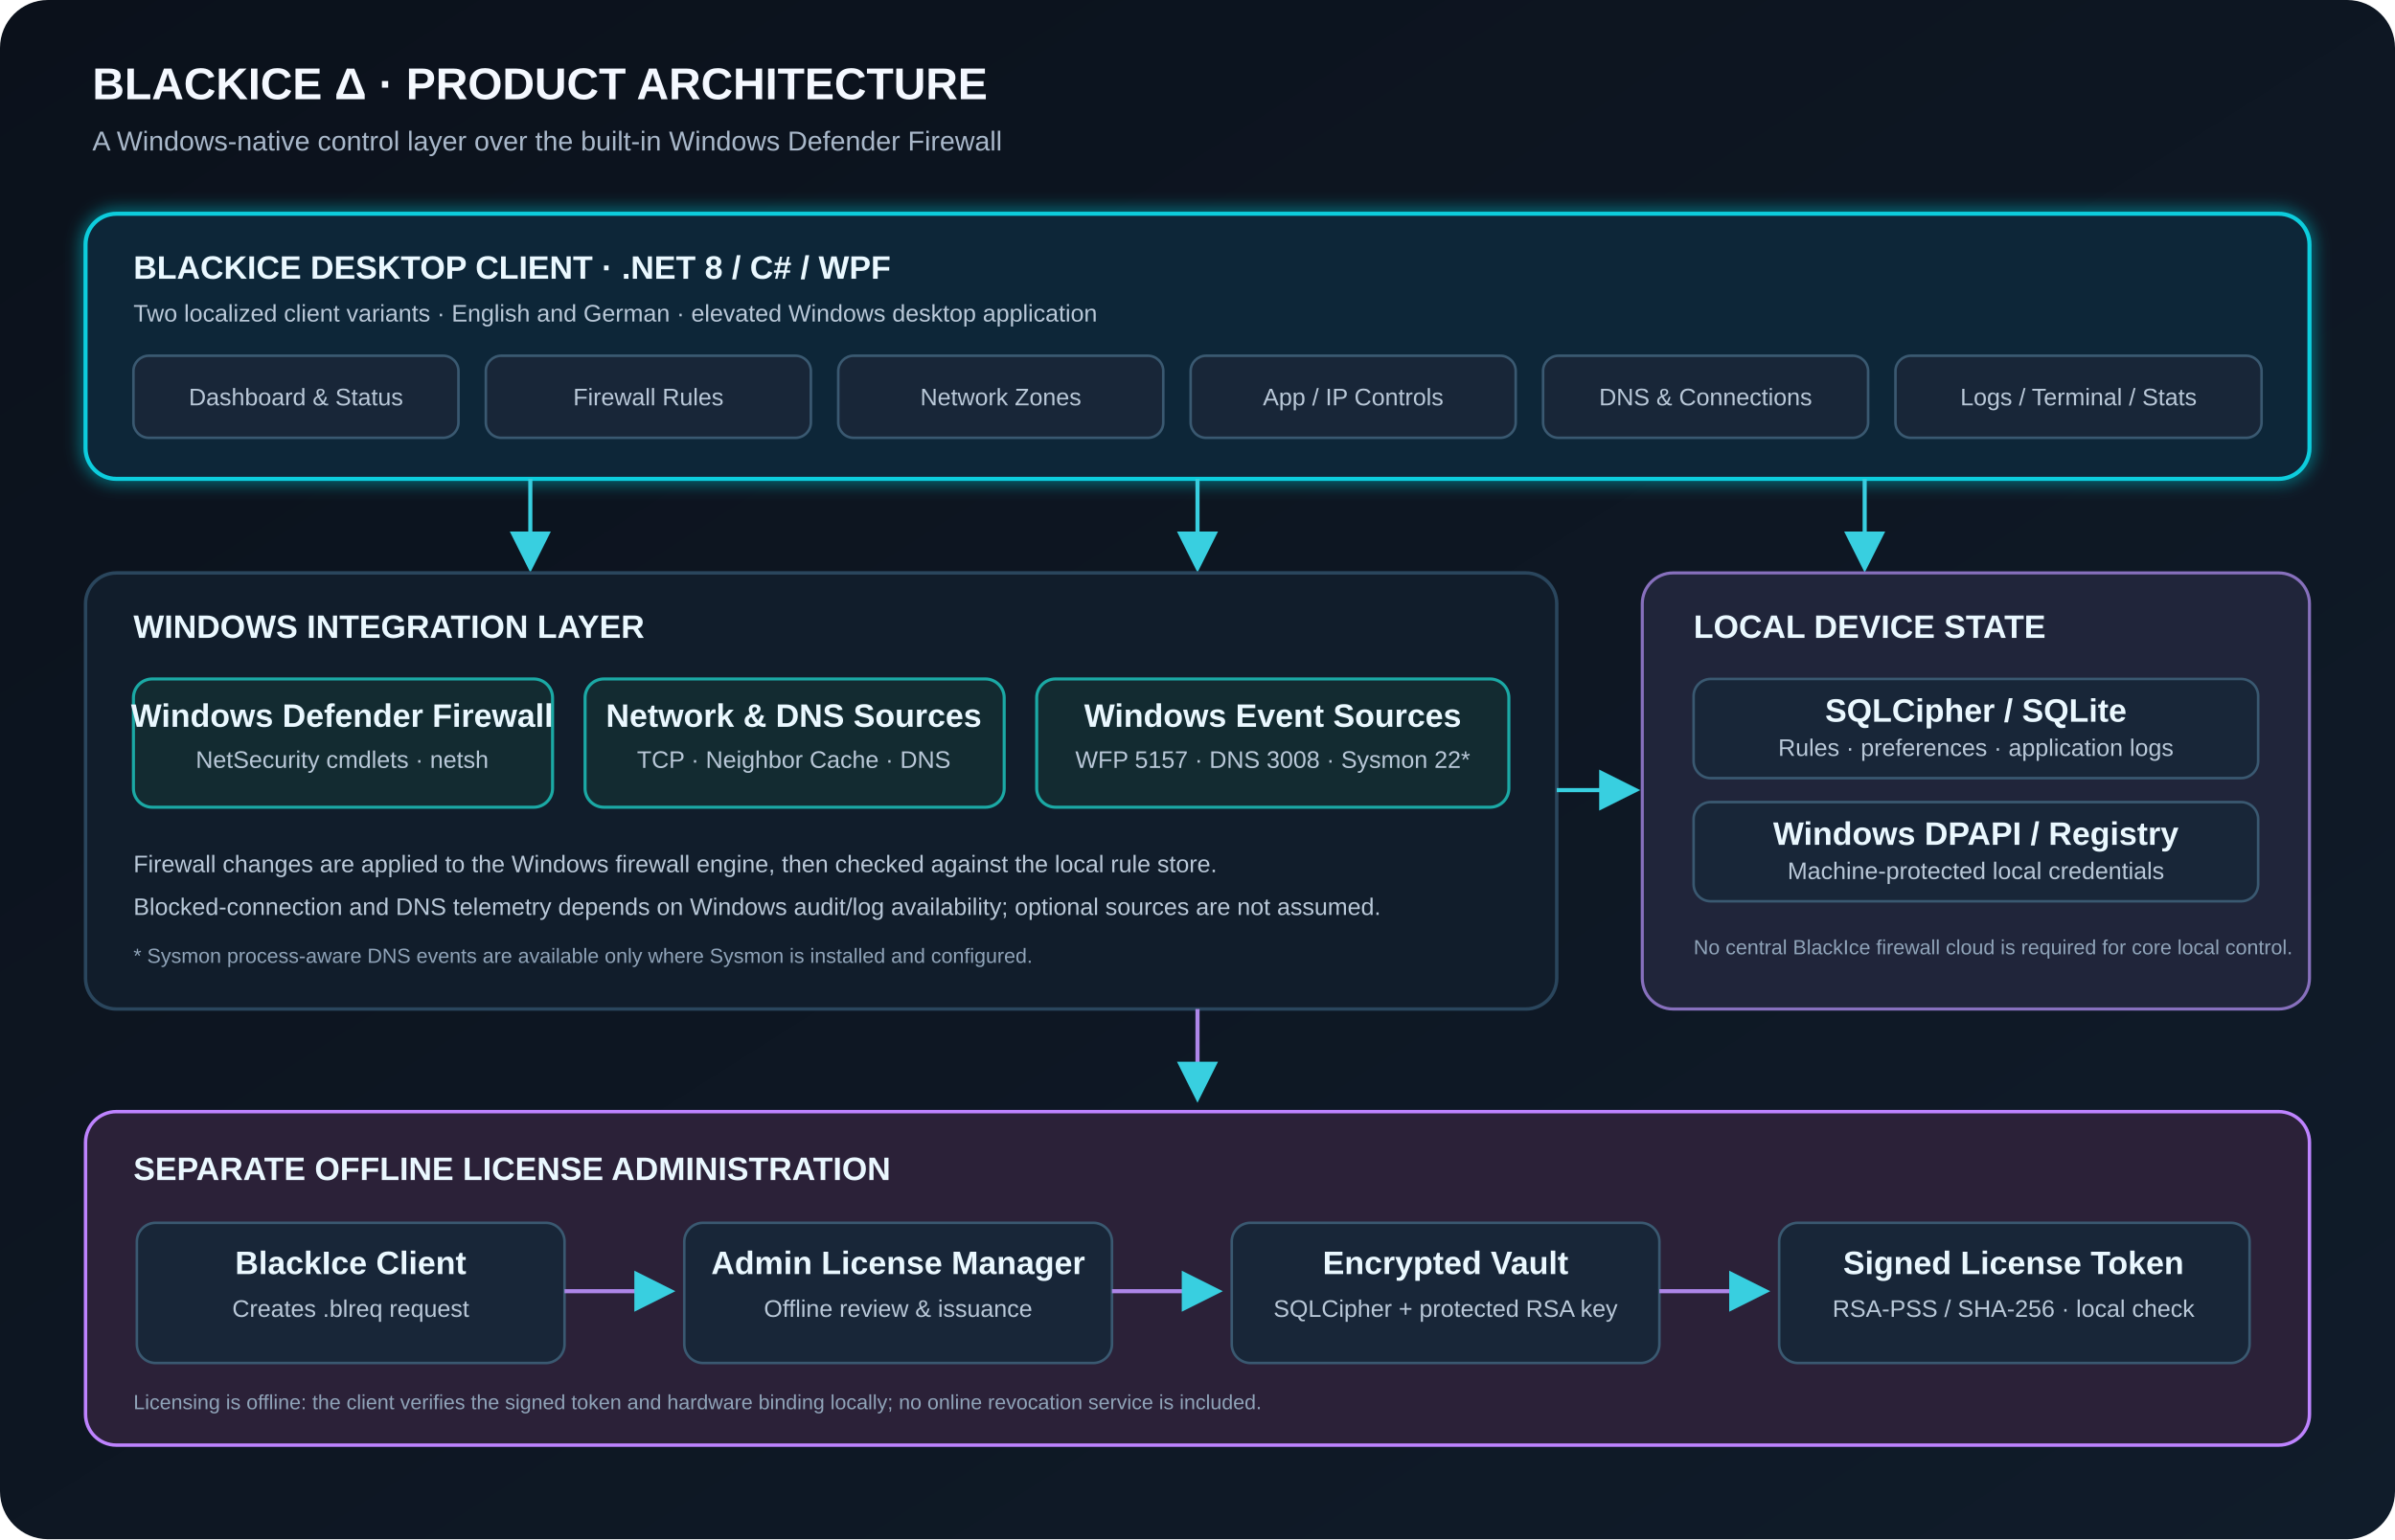
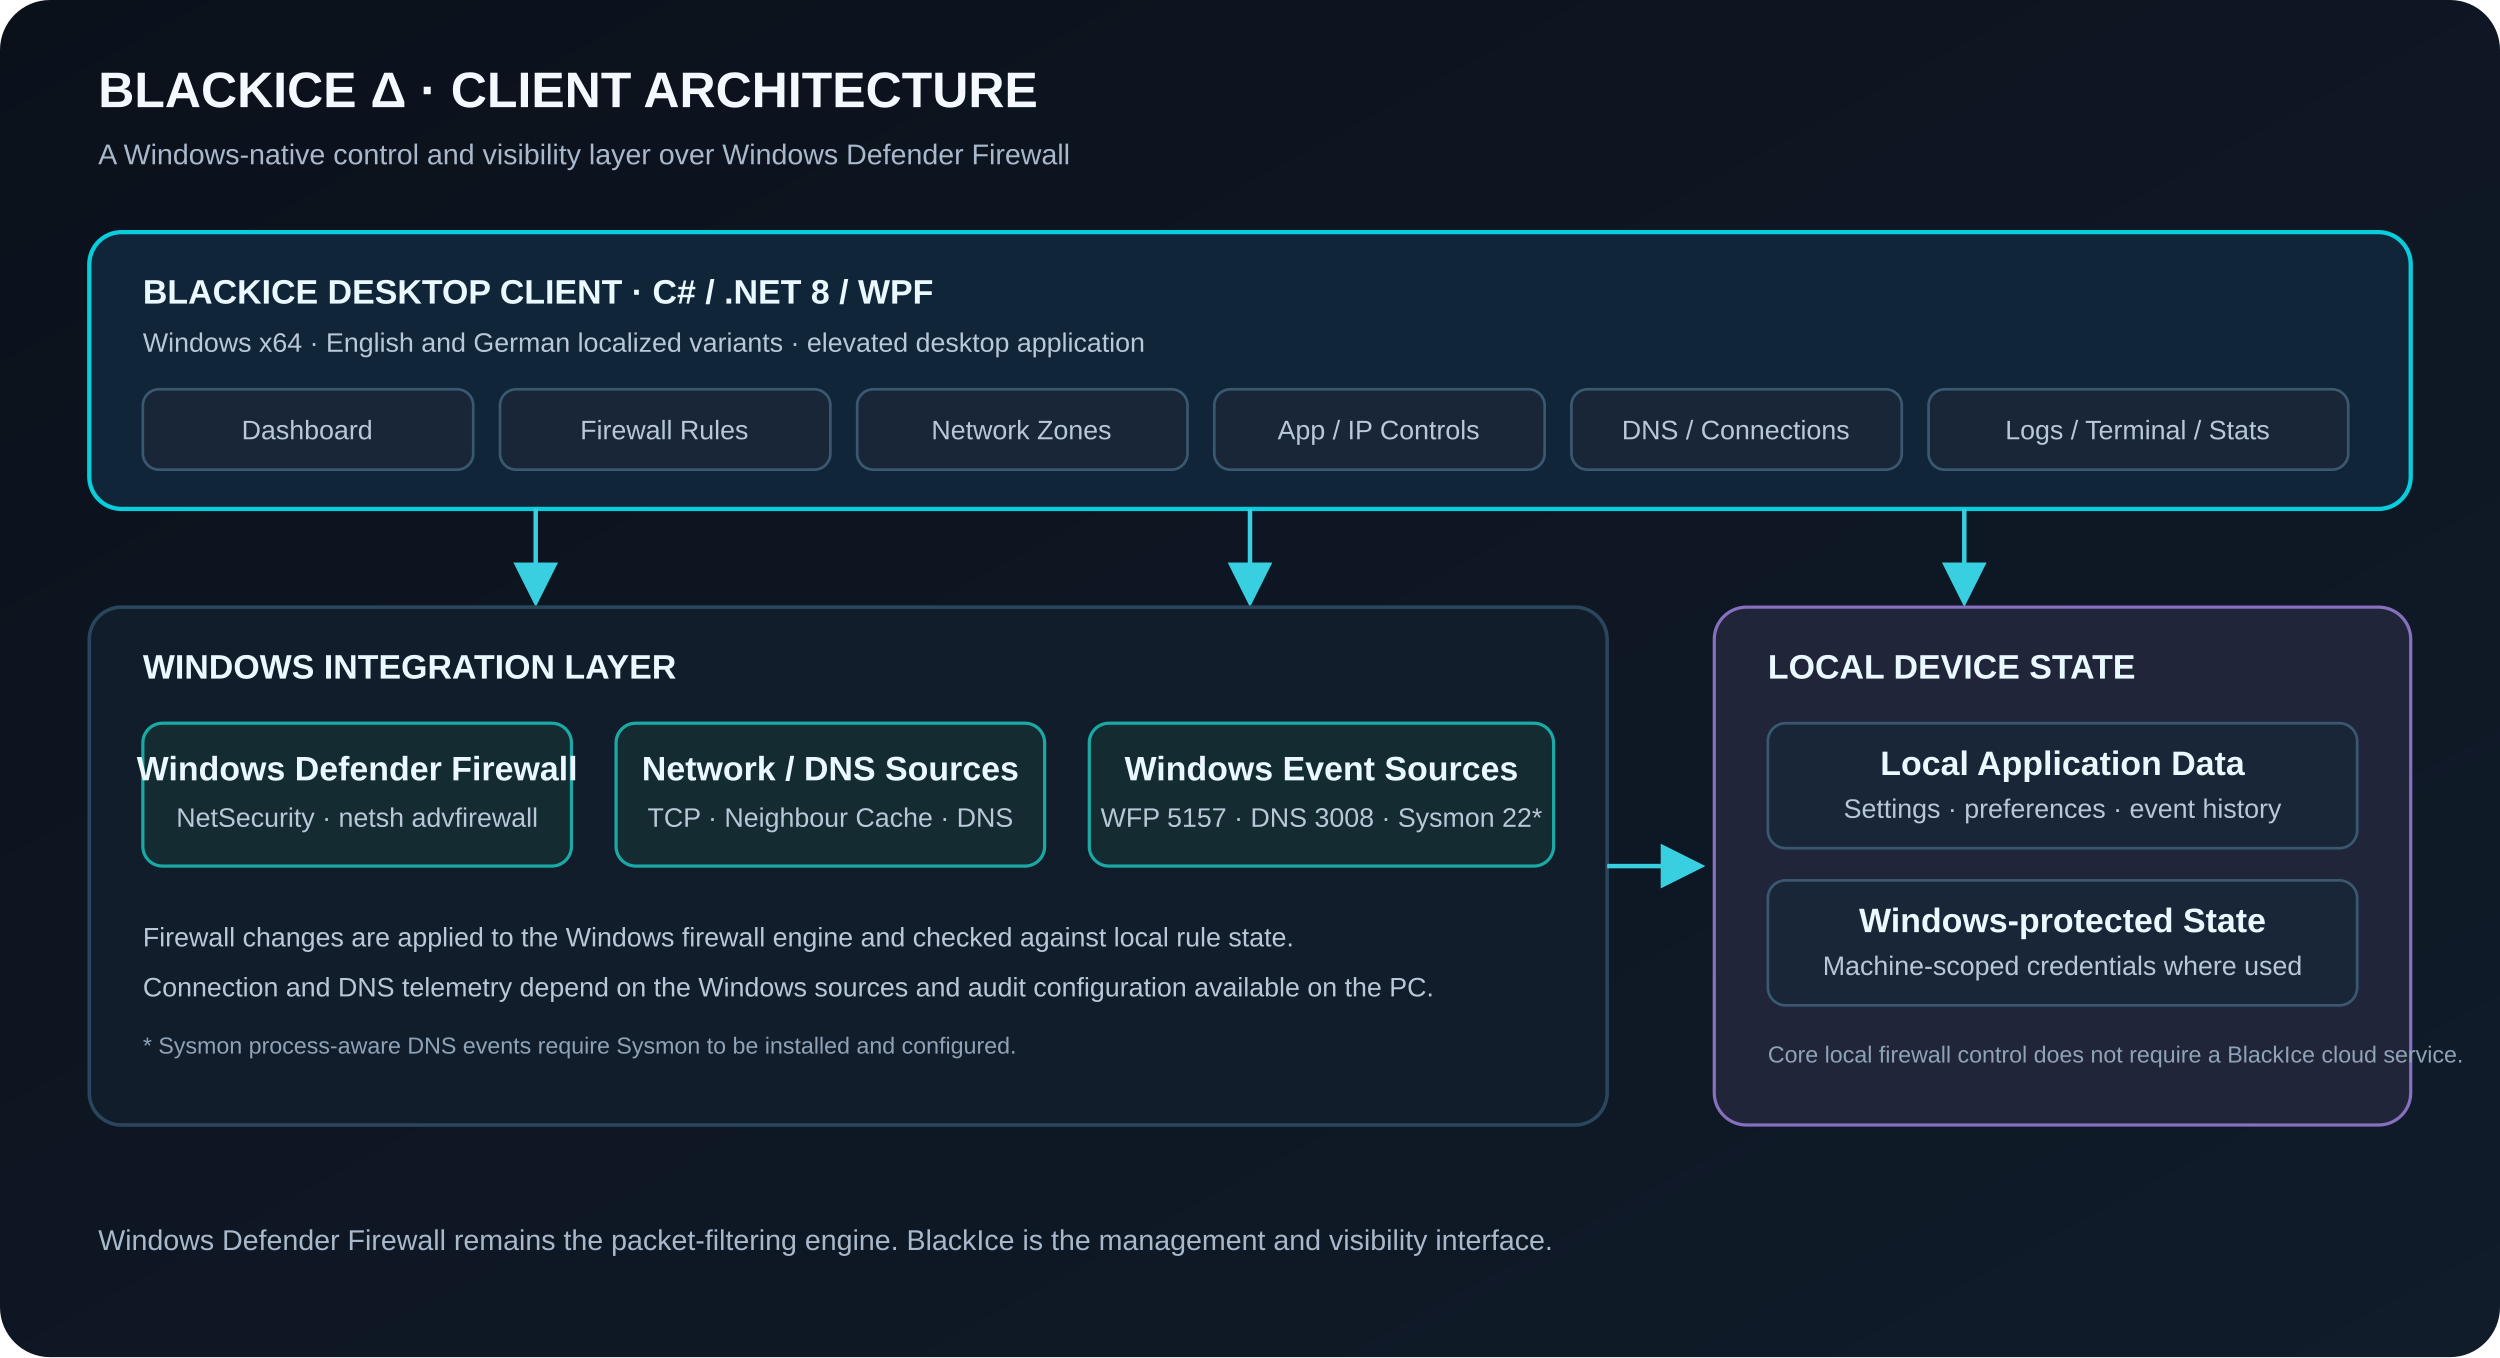
- <svg xmlns="http://www.w3.org/2000/svg" width="1400" height="900" viewBox="0 0 1400 900" role="img" aria-labelledby="title desc">
+ <svg xmlns="http://www.w3.org/2000/svg" width="1400" height="760" viewBox="0 0 1400 760" role="img" aria-labelledby="title desc">
  <defs>
    <linearGradient id="bg" x1="0" y1="0" x2="1" y2="1">
      <stop offset="0" stop-color="#0b111b" />
      <stop offset="1" stop-color="#101c2a" />
    </linearGradient>
-     <linearGradient id="cyan" x1="0" y1="0" x2="1" y2="0">
-       <stop offset="0" stop-color="#00dce8" />
-       <stop offset="1" stop-color="#2697ff" />
-     </linearGradient>
-     <filter id="glow" x="-30%" y="-30%" width="160%" height="160%">
-       <feGaussianBlur stdDeviation="5" result="b" />
-       <feMerge>
-         <feMergeNode in="b" />
-         <feMergeNode in="SourceGraphic" />
-       </feMerge>
-     </filter>
    <marker id="arrow" markerWidth="10" markerHeight="10" refX="8" refY="5" orient="auto">
      <path d="M0 0 L10 5 L0 10 z" fill="#38cfe0" />
    </marker>
-     <style>
-     .h{font:700 26px 'Segoe UI',Arial;fill:#f4f8ff}.sub{font:16px 'Segoe UI',Arial;fill:#a9b8ca}.layer{fill:#111d2b;stroke:#2a465d;stroke-width:2}.client{fill:#102538;stroke:#08cddd;stroke-width:2.4}.tile{fill:#182638;stroke:#3a5971;stroke-width:1.5}.host{fill:#132b31;stroke:#1ba9a5;stroke-width:1.8}.data{fill:#20253a;stroke:#8770bd;stroke-width:1.8}.lic{fill:#2b2138;stroke:#be83ff;stroke-width:2}.title{font:700 19px 'Segoe UI',Arial;fill:#eaf8ff}.body{font:14px 'Segoe UI',Arial;fill:#b9c8d8}.tiny{font:12px 'Segoe UI',Arial;fill:#8fa3b8}.line{fill:none;stroke:#38cfe0;stroke-width:2.4;marker-end:url(#arrow)}.line2{fill:none;stroke:#ad86e8;stroke-width:2.4;marker-end:url(#arrow)}
-   </style>
+     <style>.h{font:700 28px 'Segoe UI',Arial;fill:#f4f8ff}.sub{font:16px 'Segoe UI',Arial;fill:#a9b8ca}.layer{fill:#111d2b;stroke:#2a465d;stroke-width:2}.client{fill:#102538;stroke:#08cddd;stroke-width:2.4}.tile{fill:#182638;stroke:#3a5971;stroke-width:1.5}.host{fill:#132b31;stroke:#1ba9a5;stroke-width:1.8}.data{fill:#20253a;stroke:#8770bd;stroke-width:1.8}.title{font:700 19px 'Segoe UI',Arial;fill:#eaf8ff}.body{font:15px 'Segoe UI',Arial;fill:#b9c8d8}.tiny{font:13px 'Segoe UI',Arial;fill:#8fa3b8}.line{fill:none;stroke:#38cfe0;stroke-width:2.5;marker-end:url(#arrow)}</style>
  </defs>
-   <rect width="1400" height="900" rx="28" fill="url(#bg)" />
-   <text x="54" y="58" class="h">BLACKICE Δ · PRODUCT ARCHITECTURE</text>
-   <text x="54" y="88" class="sub">A Windows-native control layer over the built-in Windows Defender Firewall</text>
-   <rect x="50" y="125" width="1300" height="155" rx="18" class="client" filter="url(#glow)" />
-   <text x="78" y="163" class="title">BLACKICE DESKTOP CLIENT · .NET 8 / C# / WPF</text>
-   <text x="78" y="188" class="body">Two localized client variants · English and German · elevated Windows desktop application</text>
+   <rect width="1400" height="760" rx="28" fill="url(#bg)" />
+   <text x="55" y="60" class="h">BLACKICE Δ · CLIENT ARCHITECTURE</text>
+   <text x="55" y="92" class="sub">A Windows-native control and visibility layer over Windows Defender Firewall</text>
+   <rect x="50" y="130" width="1300" height="155" rx="18" class="client" />
+   <text x="80" y="170" class="title">BLACKICE DESKTOP CLIENT · C# / .NET 8 / WPF</text>
+   <text x="80" y="197" class="body">Windows x64 · English and German localized variants · elevated desktop application</text>
  <g>
-     <rect x="78" y="208" width="190" height="48" rx="9" class="tile" />
-     <text x="173" y="237" text-anchor="middle" class="body">Dashboard &amp; Status</text>
-     <rect x="284" y="208" width="190" height="48" rx="9" class="tile" />
-     <text x="379" y="237" text-anchor="middle" class="body">Firewall Rules</text>
-     <rect x="490" y="208" width="190" height="48" rx="9" class="tile" />
-     <text x="585" y="237" text-anchor="middle" class="body">Network Zones</text>
-     <rect x="696" y="208" width="190" height="48" rx="9" class="tile" />
-     <text x="791" y="237" text-anchor="middle" class="body">App / IP Controls</text>
-     <rect x="902" y="208" width="190" height="48" rx="9" class="tile" />
-     <text x="997" y="237" text-anchor="middle" class="body">DNS &amp; Connections</text>
-     <rect x="1108" y="208" width="214" height="48" rx="9" class="tile" />
-     <text x="1215" y="237" text-anchor="middle" class="body">Logs / Terminal / Stats</text>
+     <rect x="80" y="218" width="185" height="45" rx="9" class="tile" />
+     <text x="172" y="246" text-anchor="middle" class="body">Dashboard</text>
+     <rect x="280" y="218" width="185" height="45" rx="9" class="tile" />
+     <text x="372" y="246" text-anchor="middle" class="body">Firewall Rules</text>
+     <rect x="480" y="218" width="185" height="45" rx="9" class="tile" />
+     <text x="572" y="246" text-anchor="middle" class="body">Network Zones</text>
+     <rect x="680" y="218" width="185" height="45" rx="9" class="tile" />
+     <text x="772" y="246" text-anchor="middle" class="body">App / IP Controls</text>
+     <rect x="880" y="218" width="185" height="45" rx="9" class="tile" />
+     <text x="972" y="246" text-anchor="middle" class="body">DNS / Connections</text>
+     <rect x="1080" y="218" width="235" height="45" rx="9" class="tile" />
+     <text x="1197" y="246" text-anchor="middle" class="body">Logs / Terminal / Stats</text>
  </g>
-   <path d="M310 280 V330" class="line" />
-   <path d="M700 280 V330" class="line" />
-   <path d="M1090 280 V330" class="line" />
-   <rect x="50" y="335" width="860" height="255" rx="18" class="layer" />
-   <text x="78" y="373" class="title">WINDOWS INTEGRATION LAYER</text>
-   <g>
-     <rect x="78" y="397" width="245" height="75" rx="11" class="host" />
-     <text x="200" y="425" class="title" text-anchor="middle">Windows Defender Firewall</text>
-     <text x="200" y="449" class="body" text-anchor="middle">NetSecurity cmdlets · netsh</text>
-     <rect x="342" y="397" width="245" height="75" rx="11" class="host" />
-     <text x="464" y="425" class="title" text-anchor="middle">Network &amp; DNS Sources</text>
-     <text x="464" y="449" class="body" text-anchor="middle">TCP · Neighbor Cache · DNS</text>
-     <rect x="606" y="397" width="276" height="75" rx="11" class="host" />
-     <text x="744" y="425" class="title" text-anchor="middle">Windows Event Sources</text>
-     <text x="744" y="449" class="body" text-anchor="middle">WFP 5157 · DNS 3008 · Sysmon 22*</text>
-     <text x="78" y="510" class="body">Firewall changes are applied to the Windows firewall engine, then checked against the local rule store.</text>
-     <text x="78" y="535" class="body">Blocked-connection and DNS telemetry depends on Windows audit/log availability; optional sources are not assumed.</text>
-     <text x="78" y="563" class="tiny">* Sysmon process-aware DNS events are available only where Sysmon is installed and configured.</text>
-   </g>
-   <path d="M910 462 H954" class="line" />
-   <rect x="960" y="335" width="390" height="255" rx="18" class="data" />
-   <text x="990" y="373" class="title">LOCAL DEVICE STATE</text>
-   <rect x="990" y="397" width="330" height="58" rx="10" class="tile" />
-   <text x="1155" y="422" class="title" text-anchor="middle">SQLCipher / SQLite</text>
-   <text x="1155" y="442" class="body" text-anchor="middle">Rules · preferences · application logs</text>
-   <rect x="990" y="469" width="330" height="58" rx="10" class="tile" />
-   <text x="1155" y="494" class="title" text-anchor="middle">Windows DPAPI / Registry</text>
-   <text x="1155" y="514" class="body" text-anchor="middle">Machine-protected local credentials</text>
-   <text x="990" y="558" class="tiny">No central BlackIce firewall cloud is required for core local control.</text>
-   <path d="M700 590 V640" class="line2" />
-   <rect x="50" y="650" width="1300" height="195" rx="18" class="lic" />
-   <text x="78" y="690" class="title">SEPARATE OFFLINE LICENSE ADMINISTRATION</text>
-   <g>
-     <rect x="80" y="715" width="250" height="82" rx="11" class="tile" />
-     <text x="205" y="745" class="title" text-anchor="middle">BlackIce Client</text>
-     <text x="205" y="770" class="body" text-anchor="middle">Creates .blreq request</text>
-     <path d="M330 755 H390" class="line2" />
-     <rect x="400" y="715" width="250" height="82" rx="11" class="tile" />
-     <text x="525" y="745" class="title" text-anchor="middle">Admin License Manager</text>
-     <text x="525" y="770" class="body" text-anchor="middle">Offline review &amp; issuance</text>
-     <path d="M650 755 H710" class="line2" />
-     <rect x="720" y="715" width="250" height="82" rx="11" class="tile" />
-     <text x="845" y="745" class="title" text-anchor="middle">Encrypted Vault</text>
-     <text x="845" y="770" class="body" text-anchor="middle">SQLCipher + protected RSA key</text>
-     <path d="M970 755 H1030" class="line2" />
-     <rect x="1040" y="715" width="275" height="82" rx="11" class="tile" />
-     <text x="1177" y="745" class="title" text-anchor="middle">Signed License Token</text>
-     <text x="1177" y="770" class="body" text-anchor="middle">RSA-PSS / SHA-256 · local check</text>
-   </g>
-   <text x="78" y="824" class="tiny">Licensing is offline: the client verifies the signed token and hardware binding locally; no online revocation service is included.</text>
+   <path d="M300 285 V335" class="line" />
+   <path d="M700 285 V335" class="line" />
+   <path d="M1100 285 V335" class="line" />
+   <rect x="50" y="340" width="850" height="290" rx="18" class="layer" />
+   <text x="80" y="380" class="title">WINDOWS INTEGRATION LAYER</text>
+   <rect x="80" y="405" width="240" height="80" rx="11" class="host" />
+   <text x="200" y="437" class="title" text-anchor="middle">Windows Defender Firewall</text>
+   <text x="200" y="463" class="body" text-anchor="middle">NetSecurity · netsh advfirewall</text>
+   <rect x="345" y="405" width="240" height="80" rx="11" class="host" />
+   <text x="465" y="437" class="title" text-anchor="middle">Network / DNS Sources</text>
+   <text x="465" y="463" class="body" text-anchor="middle">TCP · Neighbour Cache · DNS</text>
+   <rect x="610" y="405" width="260" height="80" rx="11" class="host" />
+   <text x="740" y="437" class="title" text-anchor="middle">Windows Event Sources</text>
+   <text x="740" y="463" class="body" text-anchor="middle">WFP 5157 · DNS 3008 · Sysmon 22*</text>
+   <text x="80" y="530" class="body">Firewall changes are applied to the Windows firewall engine and checked against local rule state.</text>
+   <text x="80" y="558" class="body">Connection and DNS telemetry depend on the Windows sources and audit configuration available on the PC.</text>
+   <text x="80" y="590" class="tiny">* Sysmon process-aware DNS events require Sysmon to be installed and configured.</text>
+   <path d="M900 485 H950" class="line" />
+   <rect x="960" y="340" width="390" height="290" rx="18" class="data" />
+   <text x="990" y="380" class="title">LOCAL DEVICE STATE</text>
+   <rect x="990" y="405" width="330" height="70" rx="10" class="tile" />
+   <text x="1155" y="434" class="title" text-anchor="middle">Local Application Data</text>
+   <text x="1155" y="458" class="body" text-anchor="middle">Settings · preferences · event history</text>
+   <rect x="990" y="493" width="330" height="70" rx="10" class="tile" />
+   <text x="1155" y="522" class="title" text-anchor="middle">Windows-protected State</text>
+   <text x="1155" y="546" class="body" text-anchor="middle">Machine-scoped credentials where used</text>
+   <text x="990" y="595" class="tiny">Core local firewall control does not require a BlackIce cloud service.</text>
+   <text x="55" y="700" class="sub">Windows Defender Firewall remains the packet-filtering engine. BlackIce is the management and visibility interface.</text>
</svg>
